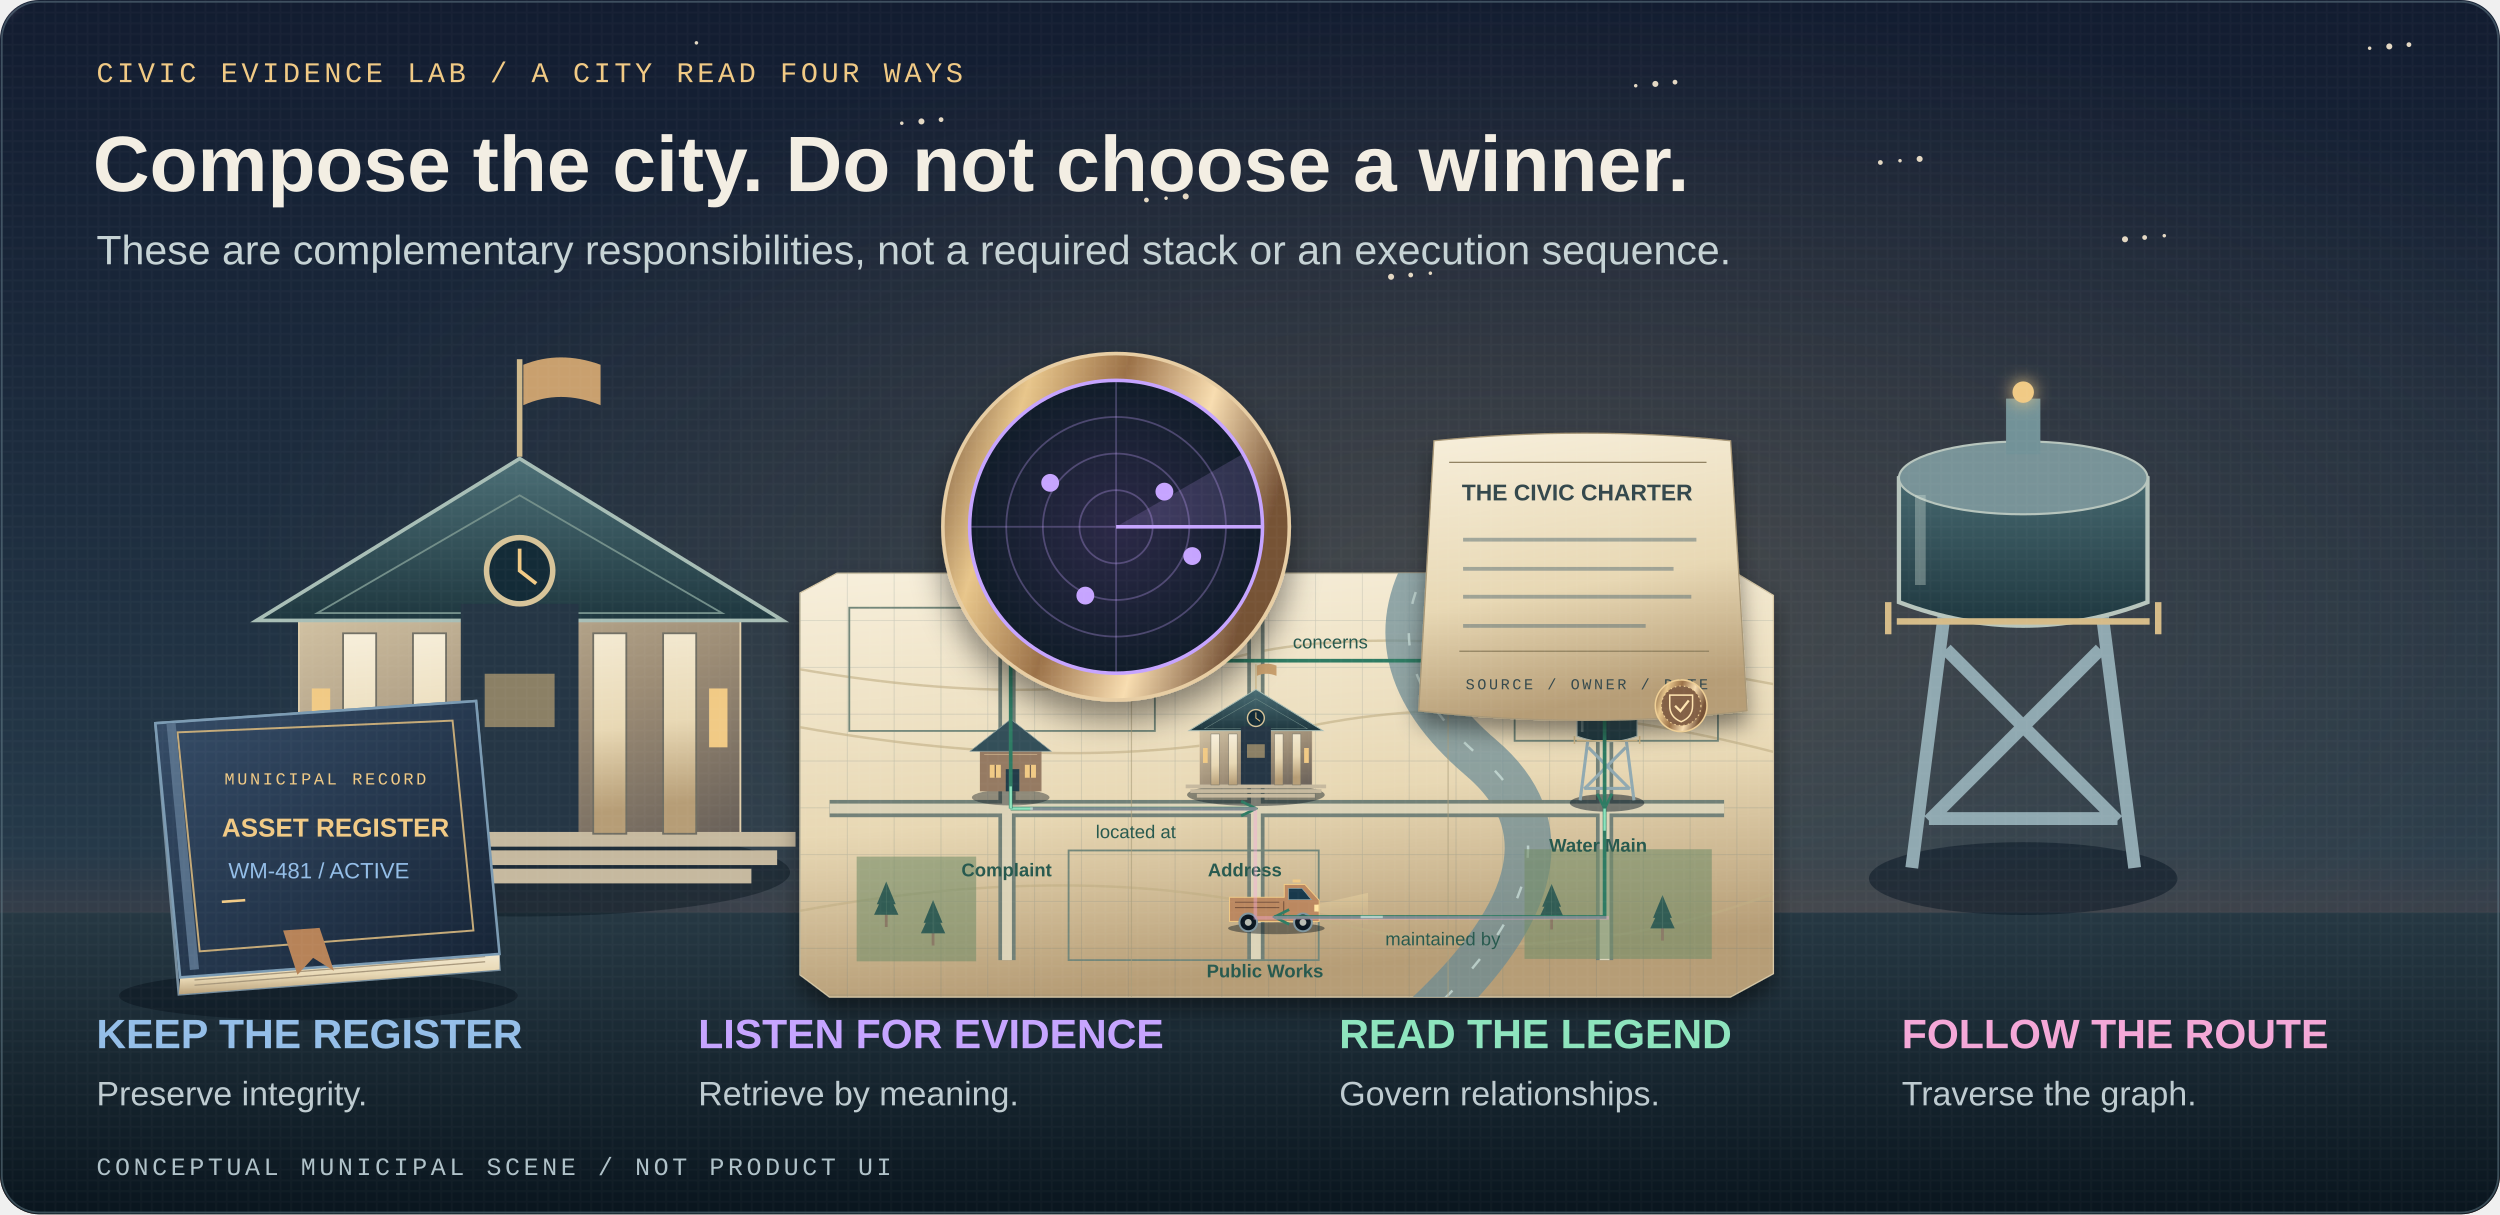
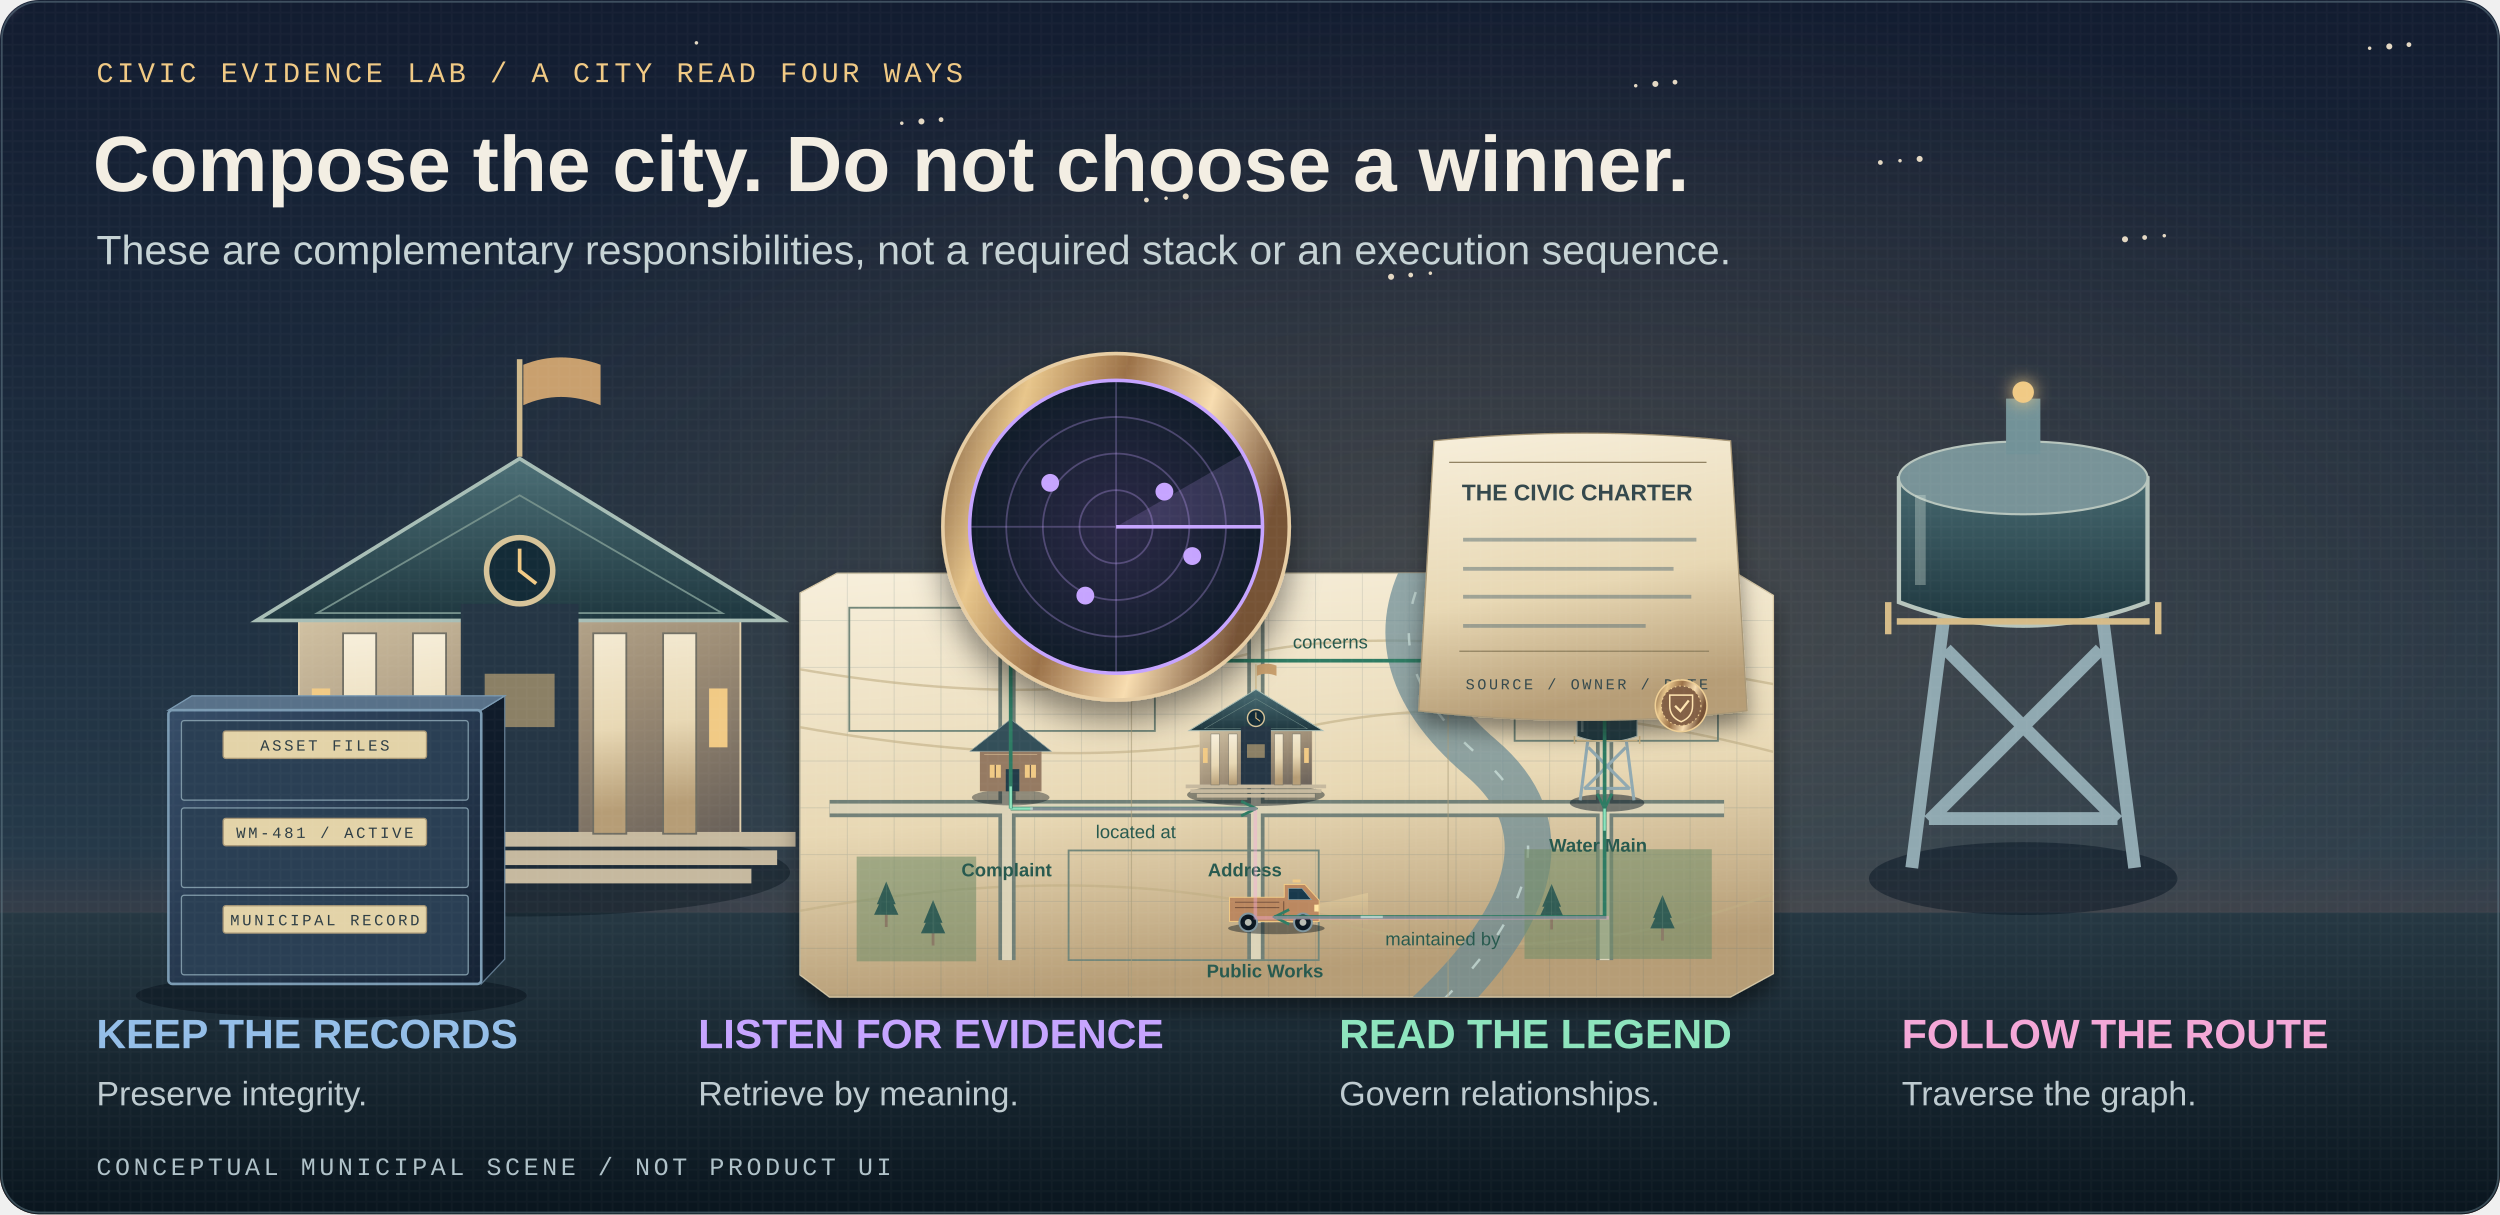
<svg xmlns="http://www.w3.org/2000/svg" width="1400" height="680" viewBox="0 0 1400 680" role="img" aria-labelledby="title desc">
  <defs>
    <linearGradient id="sky" x2="0" y2="1">
      <stop stop-color="#121c30" />
      <stop offset=".7" stop-color="#253949" />
      <stop offset="1" stop-color="#815249" />
    </linearGradient>
    <linearGradient id="desk" x2="0" y2="1">
      <stop stop-color="#263843" />
      <stop offset="1" stop-color="#09151e" />
    </linearGradient>
    <linearGradient id="paper" x2=".2" y2="1">
      <stop stop-color="#f7efdb" />
      <stop offset=".6" stop-color="#e8d8b4" />
      <stop offset="1" stop-color="#b69d76" />
    </linearGradient>
    <linearGradient id="bronze" x2="1" y2=".3">
      <stop stop-color="#6d4b32" />
      <stop offset=".25" stop-color="#e8c68b" />
      <stop offset=".5" stop-color="#9b7148" />
      <stop offset=".75" stop-color="#f8ddb0" />
      <stop offset="1" stop-color="#765236" />
    </linearGradient>
    <linearGradient id="stone" x2="1" y2="1">
      <stop stop-color="#d1c1a2" />
      <stop offset=".55" stop-color="#9c8c75" />
      <stop offset="1" stop-color="#665e57" />
    </linearGradient>
    <linearGradient id="roof" x2="0" y2="1">
      <stop stop-color="#4c6f76" />
      <stop offset="1" stop-color="#1e373f" />
    </linearGradient>
    <linearGradient id="cover" x2="1" y2="1">
      <stop stop-color="#364d68" />
      <stop offset="1" stop-color="#152335" />
    </linearGradient>
    <linearGradient id="beam" x2="0" y2="1">
      <stop stop-color="#ffe7ad" stop-opacity=".3" />
      <stop offset="1" stop-color="#ffe7ad" stop-opacity="0" />
    </linearGradient>
    <radialGradient id="aura">
      <stop stop-color="#d2a575" stop-opacity=".22" />
      <stop offset="1" stop-color="#d2a575" stop-opacity="0" />
    </radialGradient>
    <radialGradient id="radar">
      <stop stop-color="#2c2948" />
      <stop offset="1" stop-color="#101c29" />
    </radialGradient>
    <pattern id="grain" width="6" height="6" patternUnits="userSpaceOnUse">
      <path d="M0 1H6M1 0V6" stroke="#fff" stroke-opacity=".025" />
    </pattern>
    <pattern id="mapgrid" width="38" height="38" patternUnits="userSpaceOnUse">
      <path d="M38 0H0V38" fill="none" stroke="#526f75" stroke-opacity=".24" />
    </pattern>
    <filter id="shadow" x="-30%" y="-30%" width="170%" height="190%">
      <feDropShadow dx="0" dy="10" stdDeviation="9" flood-color="#000" flood-opacity=".45" />
    </filter>
    <filter id="glow" x="-80%" y="-80%" width="260%" height="260%">
      <feGaussianBlur stdDeviation="4" result="b" />
      <feMerge>
        <feMergeNode in="b" />
        <feMergeNode in="SourceGraphic" />
      </feMerge>
    </filter>
    <marker id="edge-arrow" viewBox="0 0 10 10" refX="9" refY="5" markerWidth="5" markerHeight="5" orient="auto">
      <path d="M1 1L9 5L1 9" fill="none" stroke="#2e7b63" stroke-width="1.5" />
    </marker>
    <clipPath id="mapclip">
      <path d="M0 16L30 0H760L790 18V325L755 344H24L0 326Z" />
    </clipPath>
    <g id="tree">
      <path d="M0 0V27" stroke="#897864" stroke-width="5" />
      <path d="M-22 5L0 -42L22 5ZM-17 -14L0 -55L17 -14Z" fill="#315c54" />
      <path d="M0 -55V5" stroke="#739881" opacity=".4" />
    </g>
  </defs>
  <style>
 text{font-family:'Segoe UI',Arial,sans-serif;fill:#f3eee3}
 .mono{font-family:Consolas,'Courier New',monospace;letter-spacing:2px}
 .twinkle{animation:twinkle 8s ease-in-out infinite}
 .windows{animation:windows 7s ease-in-out infinite}
 .flag{animation:flag 4s ease-in-out infinite}
 .float{animation:float 6s ease-in-out infinite}
 .ripples{transform-box:fill-box;transform-origin:center;animation:ripples 4s ease-out infinite}
 .sweep{animation:sweep 12s linear infinite;transform-origin:0 0}
 .needle{animation:needle 8s ease-in-out infinite;transform-origin:0 0}
 .stamp{animation:stamp 7s ease-in-out infinite}
 .drawer{animation:drawer 9s ease-in-out infinite}
+  .pull{animation:pull 9s ease-in-out infinite}
 .draft{stroke-dasharray:18 250;animation:draft 8s linear infinite}
 .flow{stroke-dasharray:10 24;animation:flow 4s linear infinite}
 .traveler{offset-rotate:0deg;animation:travel 14s linear infinite}
 .water{animation:water 6s ease-in-out infinite}
 .lamp{animation:lamp 9s ease-in-out infinite}
 @keyframes twinkle{0%,100%{opacity:.25}50%{opacity:.9}}
 @keyframes windows{0%,100%{opacity:.65}50%{opacity:1}}
 @keyframes flag{0%,100%{transform:skewY(-4deg)}50%{transform:skewY(6deg)}}
 @keyframes float{0%,100%{transform:translateY(0)}50%{transform:translateY(-10px)}}
 @keyframes ripples{0%{transform:scale(.72);opacity:.8}100%{transform:scale(1.2);opacity:.05}}
 @keyframes sweep{to{transform:rotate(360deg)}}
 @keyframes needle{0%,100%{transform:rotate(-12deg)}50%{transform:rotate(16deg)}}
 @keyframes stamp{0%,25%,100%{transform:translateY(-16px)}35%,55%{transform:translateY(0)}}
+  @keyframes pull{0%,20%,100%{transform:translate(0,0)}35%,65%{transform:translate(-5px,9px)}}
 @keyframes drawer{0%,20%,100%{transform:translateX(0)}35%,65%{transform:translateX(18px)}}
 @keyframes draft{to{stroke-dashoffset:-268}}
 @keyframes flow{to{stroke-dashoffset:-68}}
 @keyframes travel{to{offset-distance:100%}}
 @keyframes water{0%,100%{opacity:.55}50%{opacity:.95}}
 @keyframes lamp{0%,100%{opacity:.6}50%{opacity:.9}}
</style>
  <defs>
    <clipPath id="frame">
      <rect width="1400" height="680" rx="22" />
    </clipPath>
  </defs>
  <g clip-path="url(#frame)">
    <rect width="1400" height="680" fill="url(#sky)" />
    <ellipse cx="870" cy="340.0" rx="740" ry="340" fill="url(#aura)" />
    <circle class="twinkle" style="animation-delay:-0s" cx="390" cy="24" r="1.0" fill="#e4d8c3" />
    <circle class="twinkle" style="animation-delay:-1s" cx="527" cy="67" r="1.35" fill="#e4d8c3" />
    <circle class="twinkle" style="animation-delay:-2s" cx="664" cy="110" r="1.7" fill="#e4d8c3" />
    <circle class="twinkle" style="animation-delay:-3s" cx="801" cy="153" r="1.0" fill="#e4d8c3" />
    <circle class="twinkle" style="animation-delay:-4s" cx="938" cy="46" r="1.35" fill="#e4d8c3" />
    <circle class="twinkle" style="animation-delay:-5s" cx="1075" cy="89" r="1.7" fill="#e4d8c3" />
    <circle class="twinkle" style="animation-delay:-6s" cx="1212" cy="132" r="1.0" fill="#e4d8c3" />
    <circle class="twinkle" style="animation-delay:-0s" cx="1349" cy="25" r="1.35" fill="#e4d8c3" />
    <circle class="twinkle" style="animation-delay:-1s" cx="516" cy="68" r="1.7" fill="#e4d8c3" />
    <circle class="twinkle" style="animation-delay:-2s" cx="653" cy="111" r="1.0" fill="#e4d8c3" />
    <circle class="twinkle" style="animation-delay:-3s" cx="790" cy="154" r="1.35" fill="#e4d8c3" />
    <circle class="twinkle" style="animation-delay:-4s" cx="927" cy="47" r="1.7" fill="#e4d8c3" />
    <circle class="twinkle" style="animation-delay:-5s" cx="1064" cy="90" r="1.0" fill="#e4d8c3" />
    <circle class="twinkle" style="animation-delay:-6s" cx="1201" cy="133" r="1.35" fill="#e4d8c3" />
    <circle class="twinkle" style="animation-delay:-0s" cx="1338" cy="26" r="1.7" fill="#e4d8c3" />
    <circle class="twinkle" style="animation-delay:-1s" cx="505" cy="69" r="1.0" fill="#e4d8c3" />
    <circle class="twinkle" style="animation-delay:-2s" cx="642" cy="112" r="1.35" fill="#e4d8c3" />
    <circle class="twinkle" style="animation-delay:-3s" cx="779" cy="155" r="1.7" fill="#e4d8c3" />
    <circle class="twinkle" style="animation-delay:-4s" cx="916" cy="48" r="1.0" fill="#e4d8c3" />
    <circle class="twinkle" style="animation-delay:-5s" cx="1053" cy="91" r="1.35" fill="#e4d8c3" />
    <circle class="twinkle" style="animation-delay:-6s" cx="1190" cy="134" r="1.7" fill="#e4d8c3" />
    <circle class="twinkle" style="animation-delay:-0s" cx="1327" cy="27" r="1.0" fill="#e4d8c3" />
    <path d="M0 511H1400V680H0Z" fill="url(#desk)" />
    <g transform="translate(291 470) scale(1.03)">
      <ellipse cx="0" cy="18" rx="147" ry="24" fill="#07131d" opacity=".45" />
      <path d="M-120 -120H120V0H-120Z" fill="url(#stone)" stroke="#e1cfac" />
      <path d="M-143 -119L0 -207L143 -119Z" fill="url(#roof)" stroke="#a8beb6" stroke-width="2" />
      <path d="M-110 -123L0 -187L110 -123Z" fill="none" stroke="#728e89" />
      <rect x="-32" y="-128" width="64" height="128" fill="#253645" />
      <path d="M-150 0H150M-140 10H140M-126 20H126" stroke="#c6b99f" stroke-width="8" />
      <g fill="url(#paper)" stroke="#706e63">
        <path d="M-96 -112H-78V-3H-96ZM-58 -112H-40V-3H-58ZM40 -112H58V-3H40ZM78 -112H96V-3H78Z" />
      </g>
      <g class="windows" fill="#f1ca85">
        <path d="M-113 -82H-103V-50H-113ZM103 -82H113V-50H103Z" />
        <path d="M-19 -90H19V-61H-19Z" opacity=".5" />
      </g>
      <circle cx="0" cy="-146" r="18" fill="#132b37" stroke="#d7c499" stroke-width="3" />
      <path d="M0 -158V-146L9 -139" stroke="#f1ca85" stroke-width="2" fill="none" />
      <path d="M0 -208V-261" stroke="#cfb98c" stroke-width="3" />
      <g transform="translate(2 -258)">
        <path class="flag" d="M0 0Q20 -8 42 0V22Q20 13 0 22Z" fill="#c9a06e" />
      </g>
    </g>
    <g transform="translate(1133 468) scale(1.2)">
      <ellipse cy="20" rx="72" ry="17" fill="#061421" opacity=".5" />
      <path d="M-36 -110L-52 15M36 -110L52 15M-36 -87L44 -7M36 -87L-44 -7M-44 -8H44" stroke="#90a9b1" stroke-width="6" fill="none" />
      <path d="M-58 -167Q0 -188 58 -167V-109Q0 -87 -58 -109Z" fill="url(#roof)" stroke="#b7c5bd" stroke-width="2" />
      <ellipse cy="-167" rx="58" ry="17" fill="#789398" stroke="#b7c5bd" />
      <path d="M-48 -159V-117" stroke="#d0dfd7" stroke-width="5" opacity=".35" />
      <path d="M-59 -100H59M-63 -94V-109M63 -94V-109" stroke="#d5bb88" fill="none" stroke-width="3" />
      <path d="M-8 -178V-204H8V-178" fill="#729298" />
      <circle class="windows" cy="-207" r="5" fill="#f1ca85" filter="url(#glow)" />
    </g>
    <g transform="translate(448 321) scale(0.69)">
      <path d="M0 16L30 0H760L790 18V325L755 344H24L0 326Z" fill="url(#paper)" stroke="#d7c8a6" filter="url(#shadow)" />
      <g clip-path="url(#mapclip)">
        <rect width="790" height="344" fill="url(#mapgrid)" />
        <path d="M0 78Q210 114 340 72T790 90M0 125Q230 166 400 127T790 145M0 274Q240 230 420 280T790 260" stroke="#bfae83" stroke-width="2" fill="none" opacity=".6" />
        <path d="M515 -15Q459 70 553 150T508 360" fill="none" stroke="#668994" stroke-width="38" opacity=".7" />
        <path class="flow" d="M515 -15Q459 70 553 150T508 360" fill="none" stroke="#d0e5df" stroke-width="2" opacity=".7" />
        <path d="M24 191H750M168 24V314M370 24V314M653 24V314" stroke="#718077" stroke-width="14" fill="none" />
        <path d="M24 191H750M168 24V314M370 24V314M653 24V314" stroke="#dcd4b9" stroke-width="8" fill="none" />
        <path d="M40 28H288V128H40ZM218 225H421V314H218ZM580 29H745V136H580Z" fill="none" stroke="#73877a" stroke-width="1.5" />
        <g fill="#748d69" opacity=".6">
          <path d="M46 230H143V315H46Z" />
          <path d="M588 224H740V313H588Z" />
        </g>
        <path d="M269 0V344M526 0V344" stroke="#a89c79" opacity=".6" />
      </g>
      <g transform="translate(370 173) scale(0.38)">
        <ellipse cx="0" cy="18" rx="147" ry="24" fill="#07131d" opacity=".45" />
        <path d="M-120 -120H120V0H-120Z" fill="url(#stone)" stroke="#e1cfac" />
        <path d="M-143 -119L0 -207L143 -119Z" fill="url(#roof)" stroke="#a8beb6" stroke-width="2" />
        <path d="M-110 -123L0 -187L110 -123Z" fill="none" stroke="#728e89" />
        <rect x="-32" y="-128" width="64" height="128" fill="#253645" />
        <path d="M-150 0H150M-140 10H140M-126 20H126" stroke="#c6b99f" stroke-width="8" />
        <g fill="url(#paper)" stroke="#706e63">
          <path d="M-96 -112H-78V-3H-96ZM-58 -112H-40V-3H-58ZM40 -112H58V-3H40ZM78 -112H96V-3H78Z" />
        </g>
        <g class="windows" fill="#f1ca85">
          <path d="M-113 -82H-103V-50H-113ZM103 -82H113V-50H103Z" />
          <path d="M-19 -90H19V-61H-19Z" opacity=".5" />
        </g>
        <circle cx="0" cy="-146" r="18" fill="#132b37" stroke="#d7c499" stroke-width="3" />
        <path d="M0 -158V-146L9 -139" stroke="#f1ca85" stroke-width="2" fill="none" />
        <path d="M0 -208V-261" stroke="#cfb98c" stroke-width="3" />
        <g transform="translate(2 -258)">
          <path class="flag" d="M0 0Q20 -8 42 0V22Q20 13 0 22Z" fill="#c9a06e" />
        </g>
      </g>
      <g transform="translate(655 178) scale(0.42)">
        <ellipse cy="20" rx="72" ry="17" fill="#061421" opacity=".5" />
        <path d="M-36 -110L-52 15M36 -110L52 15M-36 -87L44 -7M36 -87L-44 -7M-44 -8H44" stroke="#90a9b1" stroke-width="6" fill="none" />
        <path d="M-58 -167Q0 -188 58 -167V-109Q0 -87 -58 -109Z" fill="url(#roof)" stroke="#b7c5bd" stroke-width="2" />
        <ellipse cy="-167" rx="58" ry="17" fill="#789398" stroke="#b7c5bd" />
        <path d="M-48 -159V-117" stroke="#d0dfd7" stroke-width="5" opacity=".35" />
        <path d="M-59 -100H59M-63 -94V-109M63 -94V-109" stroke="#d5bb88" fill="none" stroke-width="3" />
        <path d="M-8 -178V-204H8V-178" fill="#729298" />
        <circle class="windows" cy="-207" r="5" fill="#f1ca85" filter="url(#glow)" />
      </g>
      <g transform="translate(171 177) scale(0.5)">
        <ellipse cy="10" rx="63" ry="13" fill="#07121b" opacity=".4" />
        <path d="M-50 -68H50V0H-50Z" fill="#957a62" />
        <path d="M-66 -65L0 -117L66 -65Z" fill="#334f59" stroke="#8ca2a1" />
        <path d="M-43 -60H43" stroke="#d1b58f" />
        <path d="M-8 -36H14V0H-8Z" fill="#223c49" />
        <g class="windows" fill="#f1ca85">
          <path d="M-34 -43H-16V-22H-34ZM23 -43H41V-22H23Z" />
        </g>
        <path d="M-25 -43V-22M32 -43V-22" stroke="#705c4d" stroke-width="2" />
      </g>
      <g transform="translate(385 281) scale(0.4)">
        <ellipse cx="4" cy="18" rx="98" ry="12" fill="#07131c" opacity=".45" />
        <path d="M-91 -45H20V-71H62L91 -39V4H-91Z" fill="#bb8860" stroke="#f1ca85" stroke-width="2" />
        <path d="M29 -63H56L75 -40H29Z" fill="#18394c" stroke="#9ab9bf" />
        <path d="M-80 -35H10M-80 -24H10M19 -37V-4" stroke="#704d39" stroke-width="2" />
        <g fill="#0a1721" stroke="#7f969f" stroke-width="4">
          <circle cx="-53" cy="6" r="18" />
          <circle cx="58" cy="6" r="18" />
        </g>
        <g fill="#b8bdb2">
          <circle cx="-53" cy="6" r="7" />
          <circle cx="58" cy="6" r="7" />
        </g>
        <path class="lamp" d="M87 -31L190 -54V13L87 -15Z" fill="url(#beam)" />
        <rect class="windows" x="81" y="-30" width="9" height="14" fill="#ffe4a3" />
        <path d="M37 -78H53" stroke="#f1ca85" stroke-width="6" />
      </g>
      <g transform="translate(70 275) scale(0.45)">
        <use href="#tree" />
      </g>
      <g transform="translate(108 290) scale(0.45)">
        <use href="#tree" />
      </g>
      <g transform="translate(610 277) scale(0.45)">
        <use href="#tree" />
      </g>
      <g transform="translate(700 286) scale(0.45)">
        <use href="#tree" />
      </g>
      <path d="M171 191H370" fill="none" stroke="#2e7b63" stroke-width="3" marker-end="url(#edge-arrow)" />
      <path class="draft" d="M171 191H370" fill="none" stroke="#8de4bd" stroke-width="2" />
      <path d="M171 191V71H653V191" fill="none" stroke="#2e7b63" stroke-width="3" marker-end="url(#edge-arrow)" />
      <path class="draft" d="M171 191V71H653V191" fill="none" stroke="#8de4bd" stroke-width="2" />
      <path d="M653 191V279H385" fill="none" stroke="#2e7b63" stroke-width="3" marker-end="url(#edge-arrow)" />
      <path class="draft" d="M653 191V279H385" fill="none" stroke="#8de4bd" stroke-width="2" />
      <text x="240" y="215" font-size="15" style="fill:#27594e">located at</text>
      <text x="400" y="61" font-size="15" style="fill:#27594e">concerns</text>
      <text x="475" y="302" font-size="15" style="fill:#27594e">maintained by</text>
      <text x="131" y="246" font-size="15" style="fill:#27594e" font-weight="600">Complaint</text>
      <text x="331" y="246" font-size="15" style="fill:#27594e" font-weight="600">Address</text>
      <text x="608" y="226" font-size="15" style="fill:#27594e" font-weight="600">Water Main</text>
      <text x="330" y="328" font-size="15" style="fill:#27594e" font-weight="600">Public Works</text>
    </g>
    <g transform="translate(87 405) scale(0.73)">
-       <ellipse cx="125" cy="209" rx="153" ry="19" fill="#07111b" opacity=".5" />
-       <path d="M0 0L246 -17L264 189L18 208Z" fill="#152539" stroke="#778e9e" stroke-width="2" />
-       <path d="M18 208L264 189V177L19 195Z" fill="url(#paper)" />
-       <path d="M30 201L253 183M30 197L253 179" stroke="#a8987c" />
-       <path d="M0 0L19 195L264 177L246 -17Z" fill="url(#cover)" stroke="#7b9bb3" stroke-width="2" />
-       <path d="M17 7L34 175L244 159L228 -2Z" fill="none" stroke="#c5aa78" stroke-width="1.5" />
-       <path d="M12 0L30 189" stroke="#566f89" stroke-width="7" />
-       <path d="M98 159L109 193L121 180L137 190L126 157Z" fill="#b78358" />
-       <text x="53" y="47" font-size="13" style="fill:#f1ca85" class="mono">MUNICIPAL RECORD</text>
-       <text x="51" y="87" font-size="20" style="fill:#f1ca85" font-weight="600">ASSET REGISTER</text>
-       <text x="56" y="119" font-size="17" style="fill:#94bee8">WM-481 / ACTIVE</text>
-       <path class="draft" d="M51 137L222 125" stroke="#f1ca85" stroke-width="2" />
+       <ellipse cx="135" cy="209" rx="150" ry="17" fill="#07111b" opacity=".5" />
+       <path d="M250 -10L268 -21V181L250 200Z" fill="#0f1b2a" stroke="#5f788d" />
+       <path d="M10 -10L28 -21H268L250 -10Z" fill="#587189" stroke="#7b9bb3" />
+       <rect x="10" y="-10" width="240" height="210" rx="3" fill="url(#cover)" stroke="#7b9bb3" stroke-width="2" />
+       <g>
+         <rect x="20" y="-2" width="220" height="61" rx="2" fill="#2a3f54" stroke="#7c96a5" />
+         <rect x="52" y="6" width="156" height="21" rx="2" fill="#e3d3a8" stroke="#a89776" />
+         <text x="130" y="21" font-size="12" style="fill:#2d3d44" class="mono" text-anchor="middle">ASSET FILES</text>
+         <path d="M98 42H162" stroke="url(#bronze)" stroke-width="7" stroke-linecap="round" />
+       </g>
+       <g class="pull">
+         <rect x="20" y="65" width="220" height="61" rx="2" fill="#2a3f54" stroke="#7c96a5" />
+         <rect x="52" y="73" width="156" height="21" rx="2" fill="#e3d3a8" stroke="#a89776" />
+         <text x="130" y="88" font-size="12" style="fill:#2d3d44" class="mono" text-anchor="middle">WM-481 / ACTIVE</text>
+         <path d="M98 109H162" stroke="url(#bronze)" stroke-width="7" stroke-linecap="round" />
+       </g>
+       <g>
+         <rect x="20" y="132" width="220" height="61" rx="2" fill="#2a3f54" stroke="#7c96a5" />
+         <rect x="52" y="140" width="156" height="21" rx="2" fill="#e3d3a8" stroke="#a89776" />
+         <text x="130" y="155" font-size="12" style="fill:#2d3d44" class="mono" text-anchor="middle">MUNICIPAL RECORD</text>
+         <path d="M98 176H162" stroke="url(#bronze)" stroke-width="7" stroke-linecap="round" />
+       </g>
    </g>
    <g transform="translate(625 295) scale(1)">
      <circle r="97" fill="url(#bronze)" stroke="#e7cda3" stroke-width="2" filter="url(#shadow)" />
      <circle r="82" fill="url(#radar)" stroke="#c6a4ff" stroke-width="2" />
      <circle r="20.5" fill="none" stroke="#c6a4ff" stroke-opacity=".3" />
      <circle r="41.0" fill="none" stroke="#c6a4ff" stroke-opacity=".3" />
      <circle r="61.5" fill="none" stroke="#c6a4ff" stroke-opacity=".3" />
      <path d="M-82 0H82M0 -82V82" stroke="#c6a4ff" stroke-opacity=".25" />
      <g class="sweep">
        <path d="M0 0L71.34 -41.0A82 82 0 0 1 82 0Z" fill="#c6a4ff" fill-opacity=".17" />
        <path d="M0 0H82" stroke="#c6a4ff" stroke-width="2" />
      </g>
      <circle class="windows" style="animation-delay:-0s" cx="-36.9" cy="-24.6" r="5" fill="#c6a4ff" />
      <circle class="windows" style="animation-delay:-1s" cx="27.06" cy="-19.68" r="5" fill="#c6a4ff" />
      <circle class="windows" style="animation-delay:-2s" cx="42.64" cy="16.4" r="5" fill="#c6a4ff" />
      <circle class="windows" style="animation-delay:-3s" cx="-17.22" cy="38.54" r="5" fill="#c6a4ff" />
    </g>
    <g transform="translate(803 244) scale(0.71)">
      <path d="M0 4Q120 -8 234 4L247 217Q120 232 -12 217Z" fill="url(#paper)" stroke="#a89776" filter="url(#shadow)" />
      <path d="M12 21H215M20 170H217" stroke="#8f805f" />
      <path d="M23 82H207M23 105H189M23 127H203M23 150H167" stroke="#63767a" stroke-width="3" opacity=".55" />
      <text x="22" y="51" font-size="18" style="fill:#34484c" font-weight="600">THE CIVIC CHARTER</text>
      <text x="25" y="200" font-size="12" style="fill:#34484c" class="mono">SOURCE / OWNER / DATE</text>
      <g transform="translate(195 213) scale(0.6)">
        <circle r="34" fill="url(#bronze)" stroke="#efcf95" stroke-width="2" />
        <circle r="26" fill="#836045" stroke="#efcf95" stroke-width="1.5" stroke-dasharray="2 4" />
        <path d="M-15 -14H15V0Q15 15 0 21Q-15 15 -15 0Z" fill="none" stroke="#ffe4b0" stroke-width="2" />
        <path class="windows" d="M-8 0L-1 7L10 -7" fill="none" stroke="#ffe4b0" stroke-width="3" />
      </g>
    </g>
    <path d="M577 453L703 453L703 514L901 514" fill="none" stroke="#f4a7d7" stroke-width="2" opacity=".4" />
    <circle class="traveler" r="6" fill="#f4a7d7" filter="url(#glow)" style="offset-path:path('M577 453L703 453L703 514L901 514');animation-duration:10s" />
-     <text x="54" y="587" font-size="23" style="fill:#94bee8" font-weight="600">KEEP THE REGISTER</text>
+     <text x="54" y="587" font-size="23" style="fill:#94bee8" font-weight="600">KEEP THE RECORDS</text>
    <text x="54" y="619" font-size="19" style="fill:#becbd0">Preserve integrity.</text>
    <text x="391" y="587" font-size="23" style="fill:#c6a4ff" font-weight="600">LISTEN FOR EVIDENCE</text>
    <text x="391" y="619" font-size="19" style="fill:#becbd0">Retrieve by meaning.</text>
    <text x="750" y="587" font-size="23" style="fill:#8de4bd" font-weight="600">READ THE LEGEND</text>
    <text x="750" y="619" font-size="19" style="fill:#becbd0">Govern relationships.</text>
    <text x="1065" y="587" font-size="23" style="fill:#f4a7d7" font-weight="600">FOLLOW THE ROUTE</text>
    <text x="1065" y="619" font-size="19" style="fill:#becbd0">Traverse the graph.</text>
    <rect width="1400" height="680" fill="url(#grain)" />
    <text x="54" y="46" font-size="16" style="fill:#f1ca85" class="mono">CIVIC EVIDENCE LAB / A CITY READ FOUR WAYS</text>
    <text x="52" y="107" font-size="44" font-weight="700">Compose the city. Do not choose a winner.</text>
    <text x="54" y="148" font-size="23" style="fill:#c6d3d5">These are complementary responsibilities, not a required stack or an execution sequence.</text>
    <text x="54" y="658" font-size="14" style="fill:#b0c2c9" class="mono">CONCEPTUAL MUNICIPAL SCENE / NOT PRODUCT UI</text>
  </g>
  <rect x="1" y="1" width="1398" height="678" rx="21" fill="none" stroke="#66818d" stroke-opacity=".5" />
</svg>
